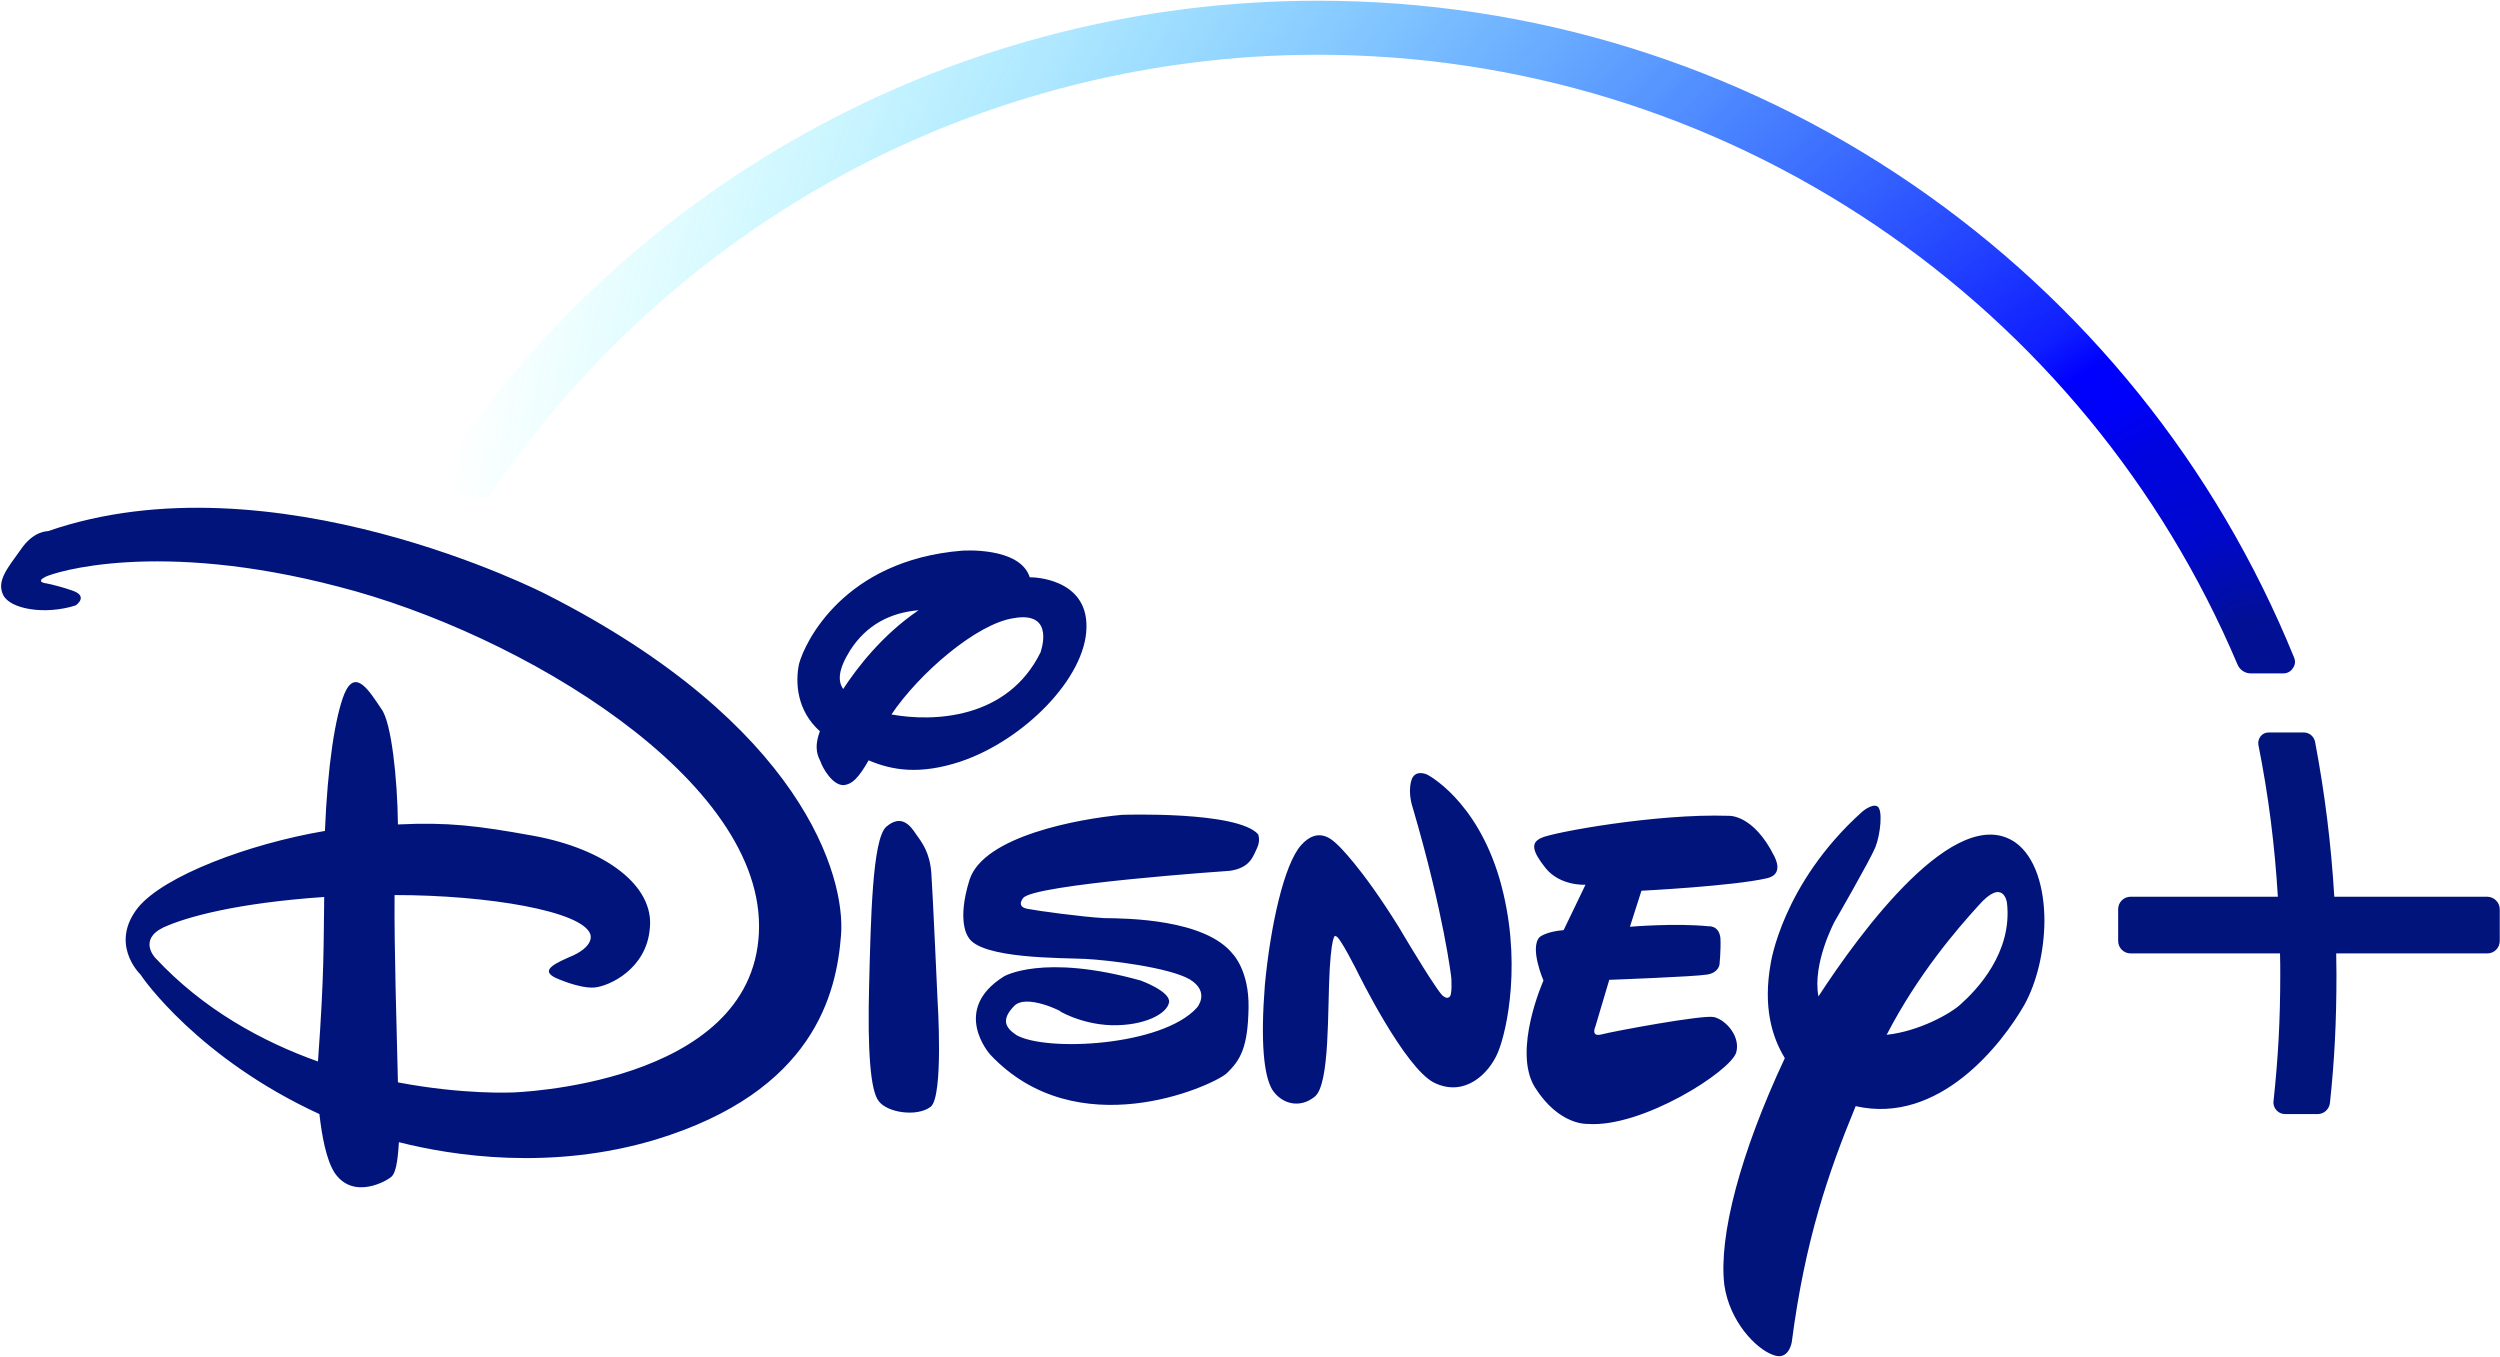
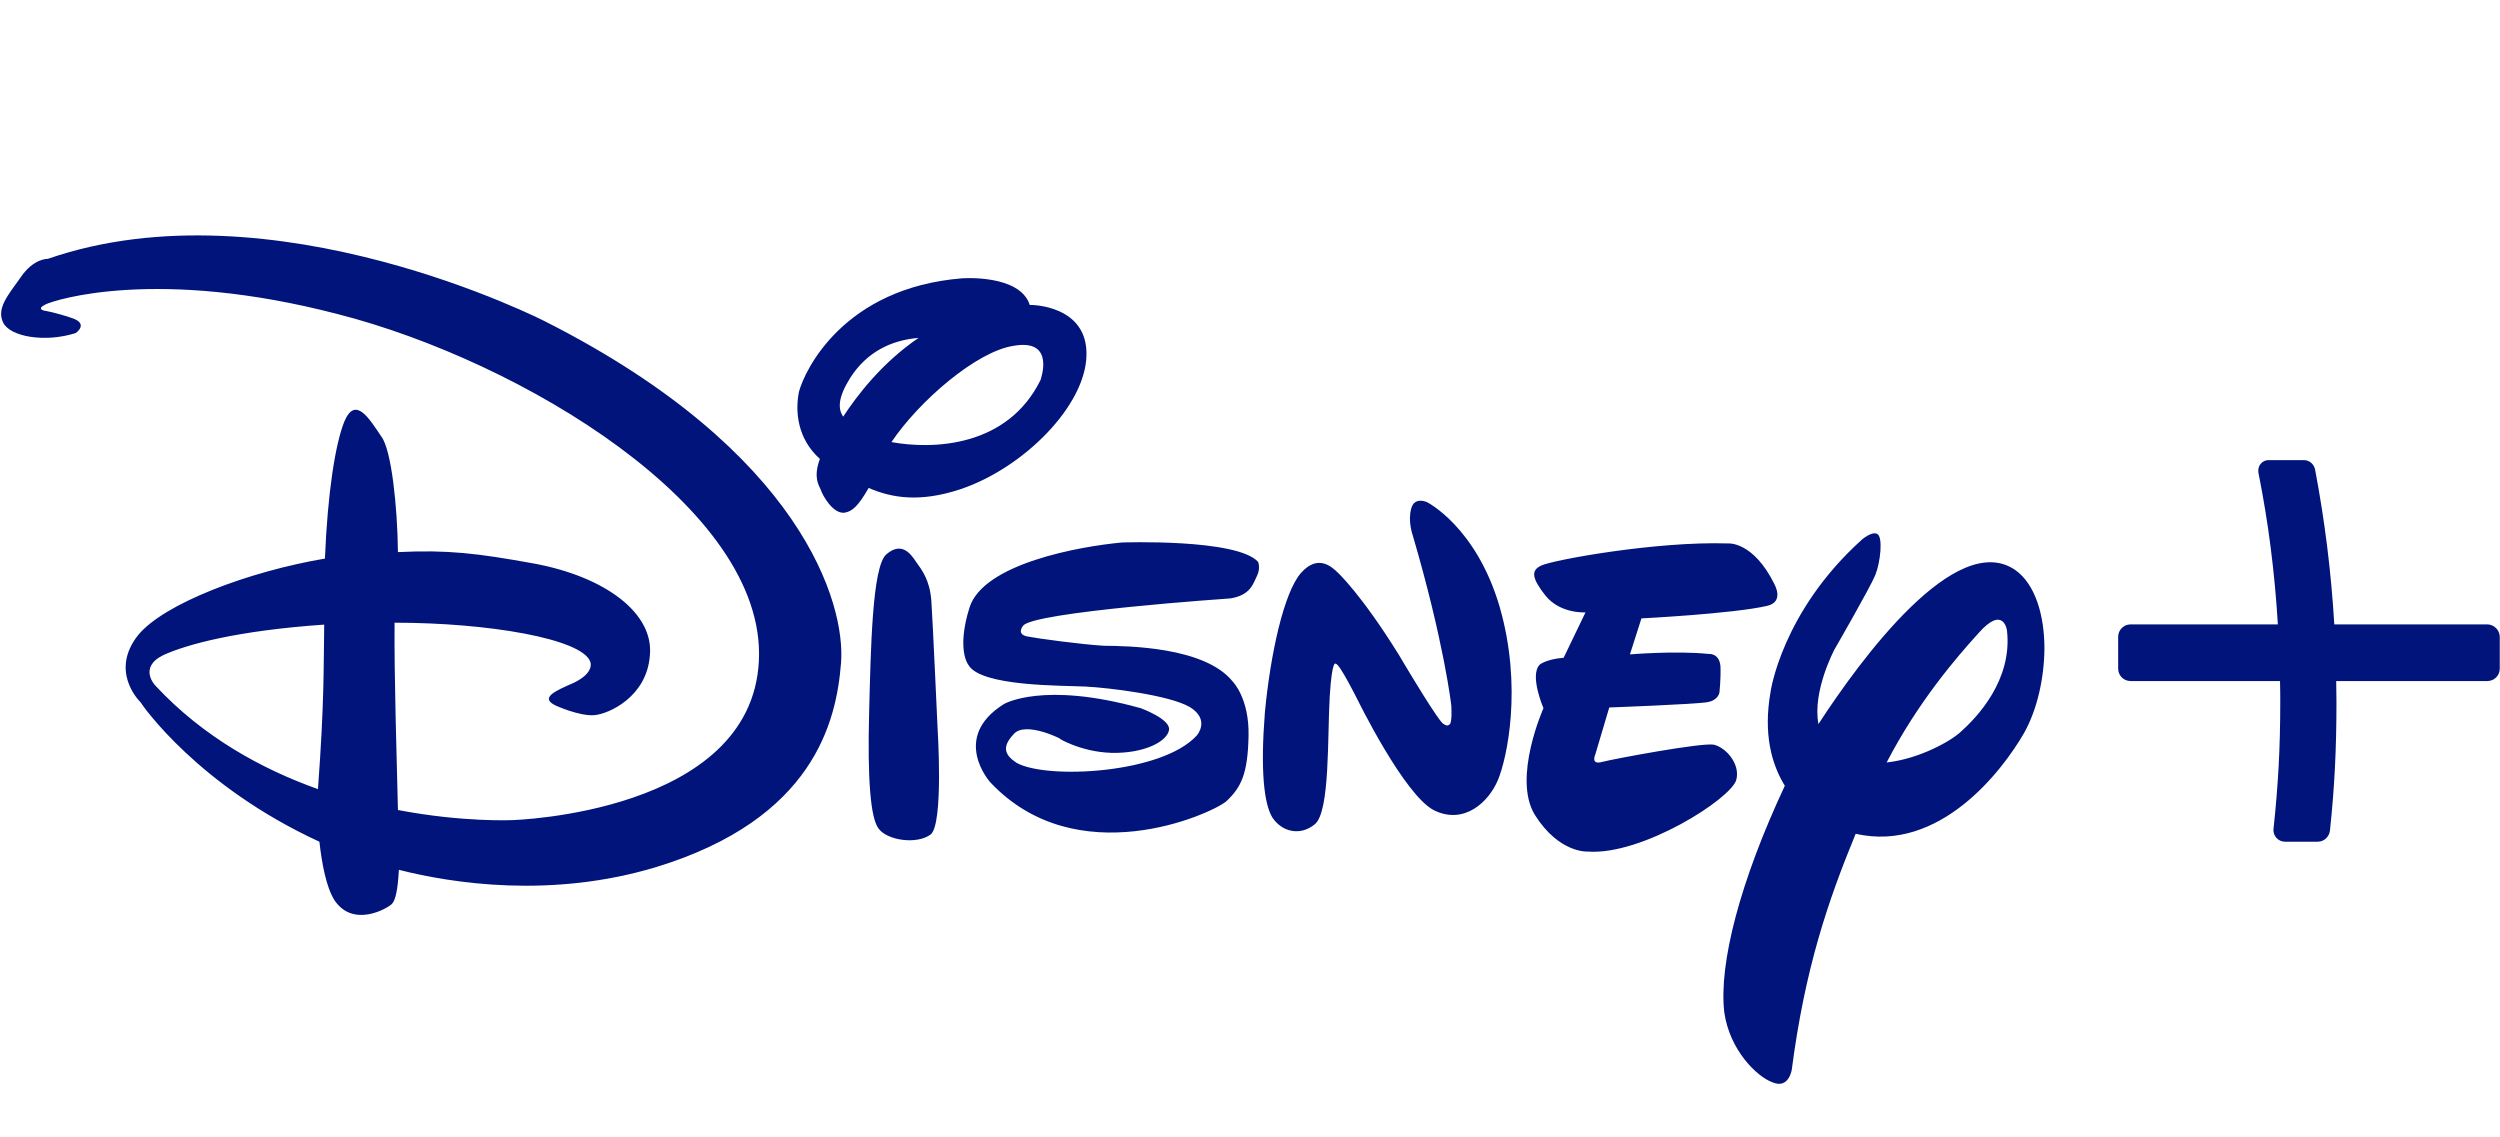
- <svg xmlns="http://www.w3.org/2000/svg" width="1041px" height="565px" viewBox="0 0 1041 565" version="1.1">
+ <svg xmlns="http://www.w3.org/2000/svg" width="550px" height="250px" viewBox="0 150 1041 400" version="1.1">
  <g id="Layer_1">
    <g id="group">
      <g id="group-1">
        <g id="group-2">
          <path id="Path" d="M735.8 365.7 C721.4 369 683.5 370.9 683.5 370.9 L678.7 385.9 C678.7 385.9 697.6 384.3 711.4 385.7 711.4 385.7 715.9 385.2 716.4 390.8 716.6 396 716 401.6 716 401.6 716 401.6 715.7 405 710.9 405.8 705.7 406.7 670.1 408 670.1 408 L664.3 427.5 C664.3 427.5 662.2 432 667 430.7 671.5 429.5 708.8 422.5 713.7 423.5 718.9 424.8 724.7 431.7 723 438.1 721 445.9 683.8 469.7 661.1 468 661.1 468 649.2 468.8 639.1 452.7 629.7 437.4 642.7 408.3 642.7 408.3 642.7 408.3 636.8 394.7 641.1 390.2 641.1 390.2 643.7 387.9 651.1 387.3 L660.2 368.4 C660.2 368.4 649.8 369.1 643.6 361.5 637.8 354.2 637.4 350.9 641.8 348.9 646.5 346.6 689.8 338.7 719.6 339.7 719.6 339.7 730 338.7 738.9 356.7 738.8 356.7 743.2 364 735.8 365.7 Z M623.7 438.3 C619.9 447.3 609.8 456.9 597.3 450.9 584.9 444.9 565.2 404.6 565.2 404.6 565.2 404.6 557.7 389.6 556.3 389.9 556.3 389.9 554.7 387 553.7 403.4 552.7 419.8 553.9 451.7 547.4 456.7 541.2 461.7 533.7 459.7 529.8 453.8 526.3 448 524.8 434.2 526.7 410 529 385.8 534.6 360 541.8 351.9 549 343.9 554.8 349.7 557 351.8 557 351.8 566.6 360.5 582.5 386.1 L585.3 390.8 C585.3 390.8 599.7 415 601.2 414.9 601.2 414.9 602.4 416 603.4 415.2 604.9 414.8 604.3 407 604.3 407 604.3 407 601.3 380.7 588.2 336.1 588.2 336.1 586.2 330.5 587.6 325.3 588.9 320 594.2 322.5 594.2 322.5 594.2 322.5 614.6 332.7 624.4 365.9 634.1 399.4 627.5 429.3 623.7 438.3 Z M523.5 353 C521.8 356.4 520.8 361.3 512.2 362.6 512.2 362.6 429.9 368.2 426 374 426 374 423.1 377.4 427.6 378.4 432.1 379.3 450.7 381.8 459.7 382.3 469.3 382.4 501.7 382.7 513.3 397.2 513.3 397.2 520.2 404.1 519.9 419.7 519.6 435.7 516.8 441.3 510.6 447.1 504.1 452.5 448.3 477.5 412.3 439.1 412.3 439.1 395.7 420.6 418 406.6 418 406.6 434.1 396.9 475 408.3 475 408.3 487.4 412.8 486.8 417.3 486.1 422.1 476.6 427.2 462.8 426.9 449.4 426.5 439.6 420.1 441.5 421.1 443.3 421.8 427.1 413.3 422.1 419.1 417.1 424.4 418.3 427.7 423.2 431 435.7 438.1 484 435.6 498.4 419.6 498.4 419.6 504.1 413.1 495.4 407.8 486.7 402.8 461.8 399.8 452.1 399.3 442.8 398.8 408.2 399.4 403.2 390.2 403.2 390.2 398.2 384 403.7 366.4 409.5 348 449.8 340.9 467.2 339.3 467.2 339.3 515.1 337.6 523.9 347.4 523.8 347.4 525 349.7 523.5 353 Z M387.5 460.9 C381.7 465.2 369.4 463.3 365.9 458.5 362.4 454.2 361.2 437.1 361.9 410.3 362.6 383.2 363.2 349.6 369 344.3 375.2 338.9 379 343.6 381.4 347.3 384 350.9 387.1 354.9 387.8 363.4 388.4 371.9 390.4 416.5 390.4 416.5 390.4 416.5 393 456.7 387.5 460.9 Z M400 317.1 C383.1 322.7 371.5 320.8 361.7 316.6 357.4 324.1 354.9 326.4 351.6 326.9 346.8 327.4 342.5 319.7 341.7 317.2 340.9 315.3 338.6 312.1 341.4 304.5 331.8 295.9 331.1 284.3 332.7 276.5 335.1 267.5 351.3 233.3 400.6 229.3 400.6 229.3 424.7 227.5 428.8 240.4 L429.5 240.4 C429.5 240.4 452.9 240.5 452.4 261.3 452.1 282.2 426.4 308.2 400 317.1 Z M354 270.8 C349 278.8 348.8 283.6 351.1 286.9 356.8 278.2 367.2 264.5 382.5 254.1 370.7 255.1 360.8 260.2 354 270.8 Z M422.1 257.4 C406.6 259.7 382.6 280.5 371.2 297.5 388.7 300.7 419.6 299.5 433.3 271.6 433.2 271.6 439.8 254.3 422.1 257.4 Z M842.9 418.5 C833.6 434.7 807.5 468.5 772.7 460.6 761.2 488.5 751.6 516.6 746.1 558.8 746.1 558.8 744.9 567 738.1 564.1 731.4 561.7 720.2 550.5 718 535 715.6 514.6 724.7 480.1 743.2 440.6 737.8 431.8 734.1 419.2 737.3 401.3 737.3 401.3 742 368.1 775.3 338.1 775.3 338.1 779.3 334.6 781.6 335.7 784.2 336.8 783 347.6 780.9 352.8 778.8 358 763.9 383.8 763.9 383.8 763.9 383.8 754.6 401.2 757.2 414.9 774.7 388 814.5 333.7 839.2 350.8 847.5 356.7 851.3 369.6 851.3 383.5 851.2 395.8 848.3 408.8 842.9 418.5 Z M835.7 375.9 C835.7 375.9 834.3 365.2 823.9 377 814.9 386.9 798.7 405.6 785.6 430.9 799.3 429.4 812.5 421.9 816.5 418.1 823 412.3 838.1 396.7 835.7 375.9 Z M350.2 389.5 C348.3 413.7 339 454.4 273.1 474.5 229.6 487.6 188.5 481.3 166.1 475.6 165.6 484.5 164.6 488.3 163.2 489.8 161.3 491.7 147.1 499.9 139.3 488.3 135.8 482.8 134 472.8 133 463.9 82.6 440.7 59.4 407.3 58.5 405.8 57.4 404.7 45.9 392.7 57.4 378 68.2 364.7 103.5 351.4 135.3 346 136.4 318.8 139.6 298.3 143.4 288.9 148 278 153.8 287.8 158.8 295.2 163 300.7 165.5 324.4 165.7 343.3 186.5 342.3 198.8 343.8 222 348 252.2 353.5 272.4 368.9 270.6 386.4 269.3 403.6 253.5 410.7 247.5 411.2 241.2 411.7 231.4 407.2 231.4 407.2 224.7 404 230.9 401.2 239 397.7 247.8 393.4 245.8 389 245.8 389 242.5 379.4 203.3 372.7 164.3 372.7 164.1 394.2 165.2 429.9 165.7 450.7 193 455.9 213.4 454.9 213.4 454.9 213.4 454.9 313 452.1 316 388.5 319.1 324.8 216.7 263.7 141 244.3 65.4 224.5 22.6 238.3 18.9 240.2 14.9 242.2 18.6 242.8 18.6 242.8 18.6 242.8 22.7 243.4 29.8 245.8 37.3 248.2 31.5 252.1 31.5 252.1 18.6 256.2 4.1 253.6 1.3 247.7 -1.5 241.8 3.2 236.5 8.6 228.9 14 220.9 19.9 221.2 19.9 221.2 113.4 188.8 227.3 247.4 227.3 247.4 334 301.5 352.2 364.9 350.2 389.5 Z M68 386.2 C57.4 391.4 64.7 398.9 64.7 398.9 84.6 420.3 109.1 433.7 132.4 442 135.1 405.1 134.7 392.1 135 373.5 98.6 376 77.6 381.8 68 386.2 Z" fill="#01147c" fill-opacity="1" stroke="none" />
        </g>
      </g>
      <g id="group-3">
        <g id="group-4">
          <g id="group-5">
            <path id="Path-1" d="M1040.9 378.6 L1040.9 391.8 C1040.9 394.7 1038.6 397 1035.7 397 L972.8 397 C972.8 400.3 972.9 403.2 972.9 405.9 972.9 425.4 972.1 441.3 970.2 459.2 969.9 461.9 967.7 463.9 965.1 463.9 L951.5 463.9 C950.1 463.9 948.8 463.3 947.9 462.3 947 461.3 946.5 459.9 946.7 458.5 948.6 440.7 949.5 425 949.5 405.9 949.5 403.1 949.5 400.2 949.4 397 L887.2 397 C884.3 397 882 394.7 882 391.8 L882 378.6 C882 375.7 884.3 373.4 887.2 373.4 L948.5 373.4 C947.2 351.9 944.6 331.2 940.4 310.2 940.2 308.9 940.5 307.6 941.3 306.6 942.1 305.6 943.3 305 944.6 305 L959.3 305 C961.6 305 963.5 306.6 964 308.9 968.1 330.6 970.7 351.7 972 373.4 L1035.7 373.4 C1038.5 373.4 1040.9 375.8 1040.9 378.6 Z" fill="#01147c" fill-opacity="1" stroke="none" />
          </g>
        </g>
      </g>
-       <g id="group-6">
-         <g id="group-7">
-           <path id="Path-2" d="M200.2 204.3 L200.1 204.3 M199.4 204.4 C199.1 204.4 198.8 204.3 198.5 204.3 198.8 204.4 199.1 204.4 199.4 204.4 L199.7 204.4 C199.6 204.4 199.5 204.4 199.4 204.4 Z M199.4 204.4 C199.1 204.4 198.8 204.3 198.5 204.3 198.8 204.4 199.1 204.4 199.4 204.4 L199.7 204.4 C199.6 204.4 199.5 204.4 199.4 204.4 Z" fill="none" stroke="none" />
-           <defs>
-             <radialGradient id="radial-gradient" gradientUnits="userSpaceOnUse" cx="942.524" cy="279.896" r="760.124" fx="942.524" fy="279.896">
-               <stop offset="0.007" stop-color="#021192" stop-opacity="1" />
-               <stop offset="0.03" stop-color="#021096" stop-opacity="1" />
-               <stop offset="0.057" stop-color="#010cb4" stop-opacity="1" />
-               <stop offset="0.084" stop-color="#0008ce" stop-opacity="1" />
-               <stop offset="0.111" stop-color="#0006d7" stop-opacity="1" />
-               <stop offset="0.138" stop-color="#0004e1" stop-opacity="1" />
-               <stop offset="0.165" stop-color="#0001fa" stop-opacity="1" />
-               <stop offset="0.191" stop-color="#0000fe" stop-opacity="1" />
-               <stop offset="0.216" stop-color="#0f1eff" stop-opacity="1" />
-               <stop offset="1" stop-color="#00ffff" stop-opacity="0" />
-             </radialGradient>
-           </defs>
-           <path id="Path-3" d="M955.3 273.9 C922.8 194 867.9 125.9 796.5 76.9 723.4 26.8 637.7 0.3 548.7 0.3 401.5 0.3 264.9 73.4 183.4 195.9 182.5 197.2 182.3 198.9 182.8 200.4 183.3 202 184.5 203.1 186 203.6 L197.4 207.5 C198.1 207.7 198.8 207.8 199.4 207.8 201.5 207.8 203.5 206.7 204.7 205 242.1 150 292.7 104.3 351.1 72.7 411.4 40.1 479.7 22.8 548.6 22.8 631.9 22.8 712.2 47.4 781 93.8 848.1 139.1 900.2 202.4 931.7 276.7 932.6 278.9 934.8 280.4 937.2 280.4 L950.8 280.4 C952.4 280.4 953.9 279.6 954.7 278.3 955.7 277 955.9 275.4 955.3 273.9 Z M199.4 204.4 C199.1 204.4 198.8 204.3 198.5 204.2 198.8 204.3 199.1 204.4 199.4 204.4 L199.6 204.4 C199.6 204.4 199.5 204.4 199.4 204.4 Z M934.4 278.6 C934.7 278.8 935 279 935.3 279.1 935 278.9 934.7 278.8 934.4 278.6 Z" fill-opacity="1" fill="url(#radial-gradient)" stroke="none" />
-         </g>
-       </g>
    </g>
  </g>
</svg>
